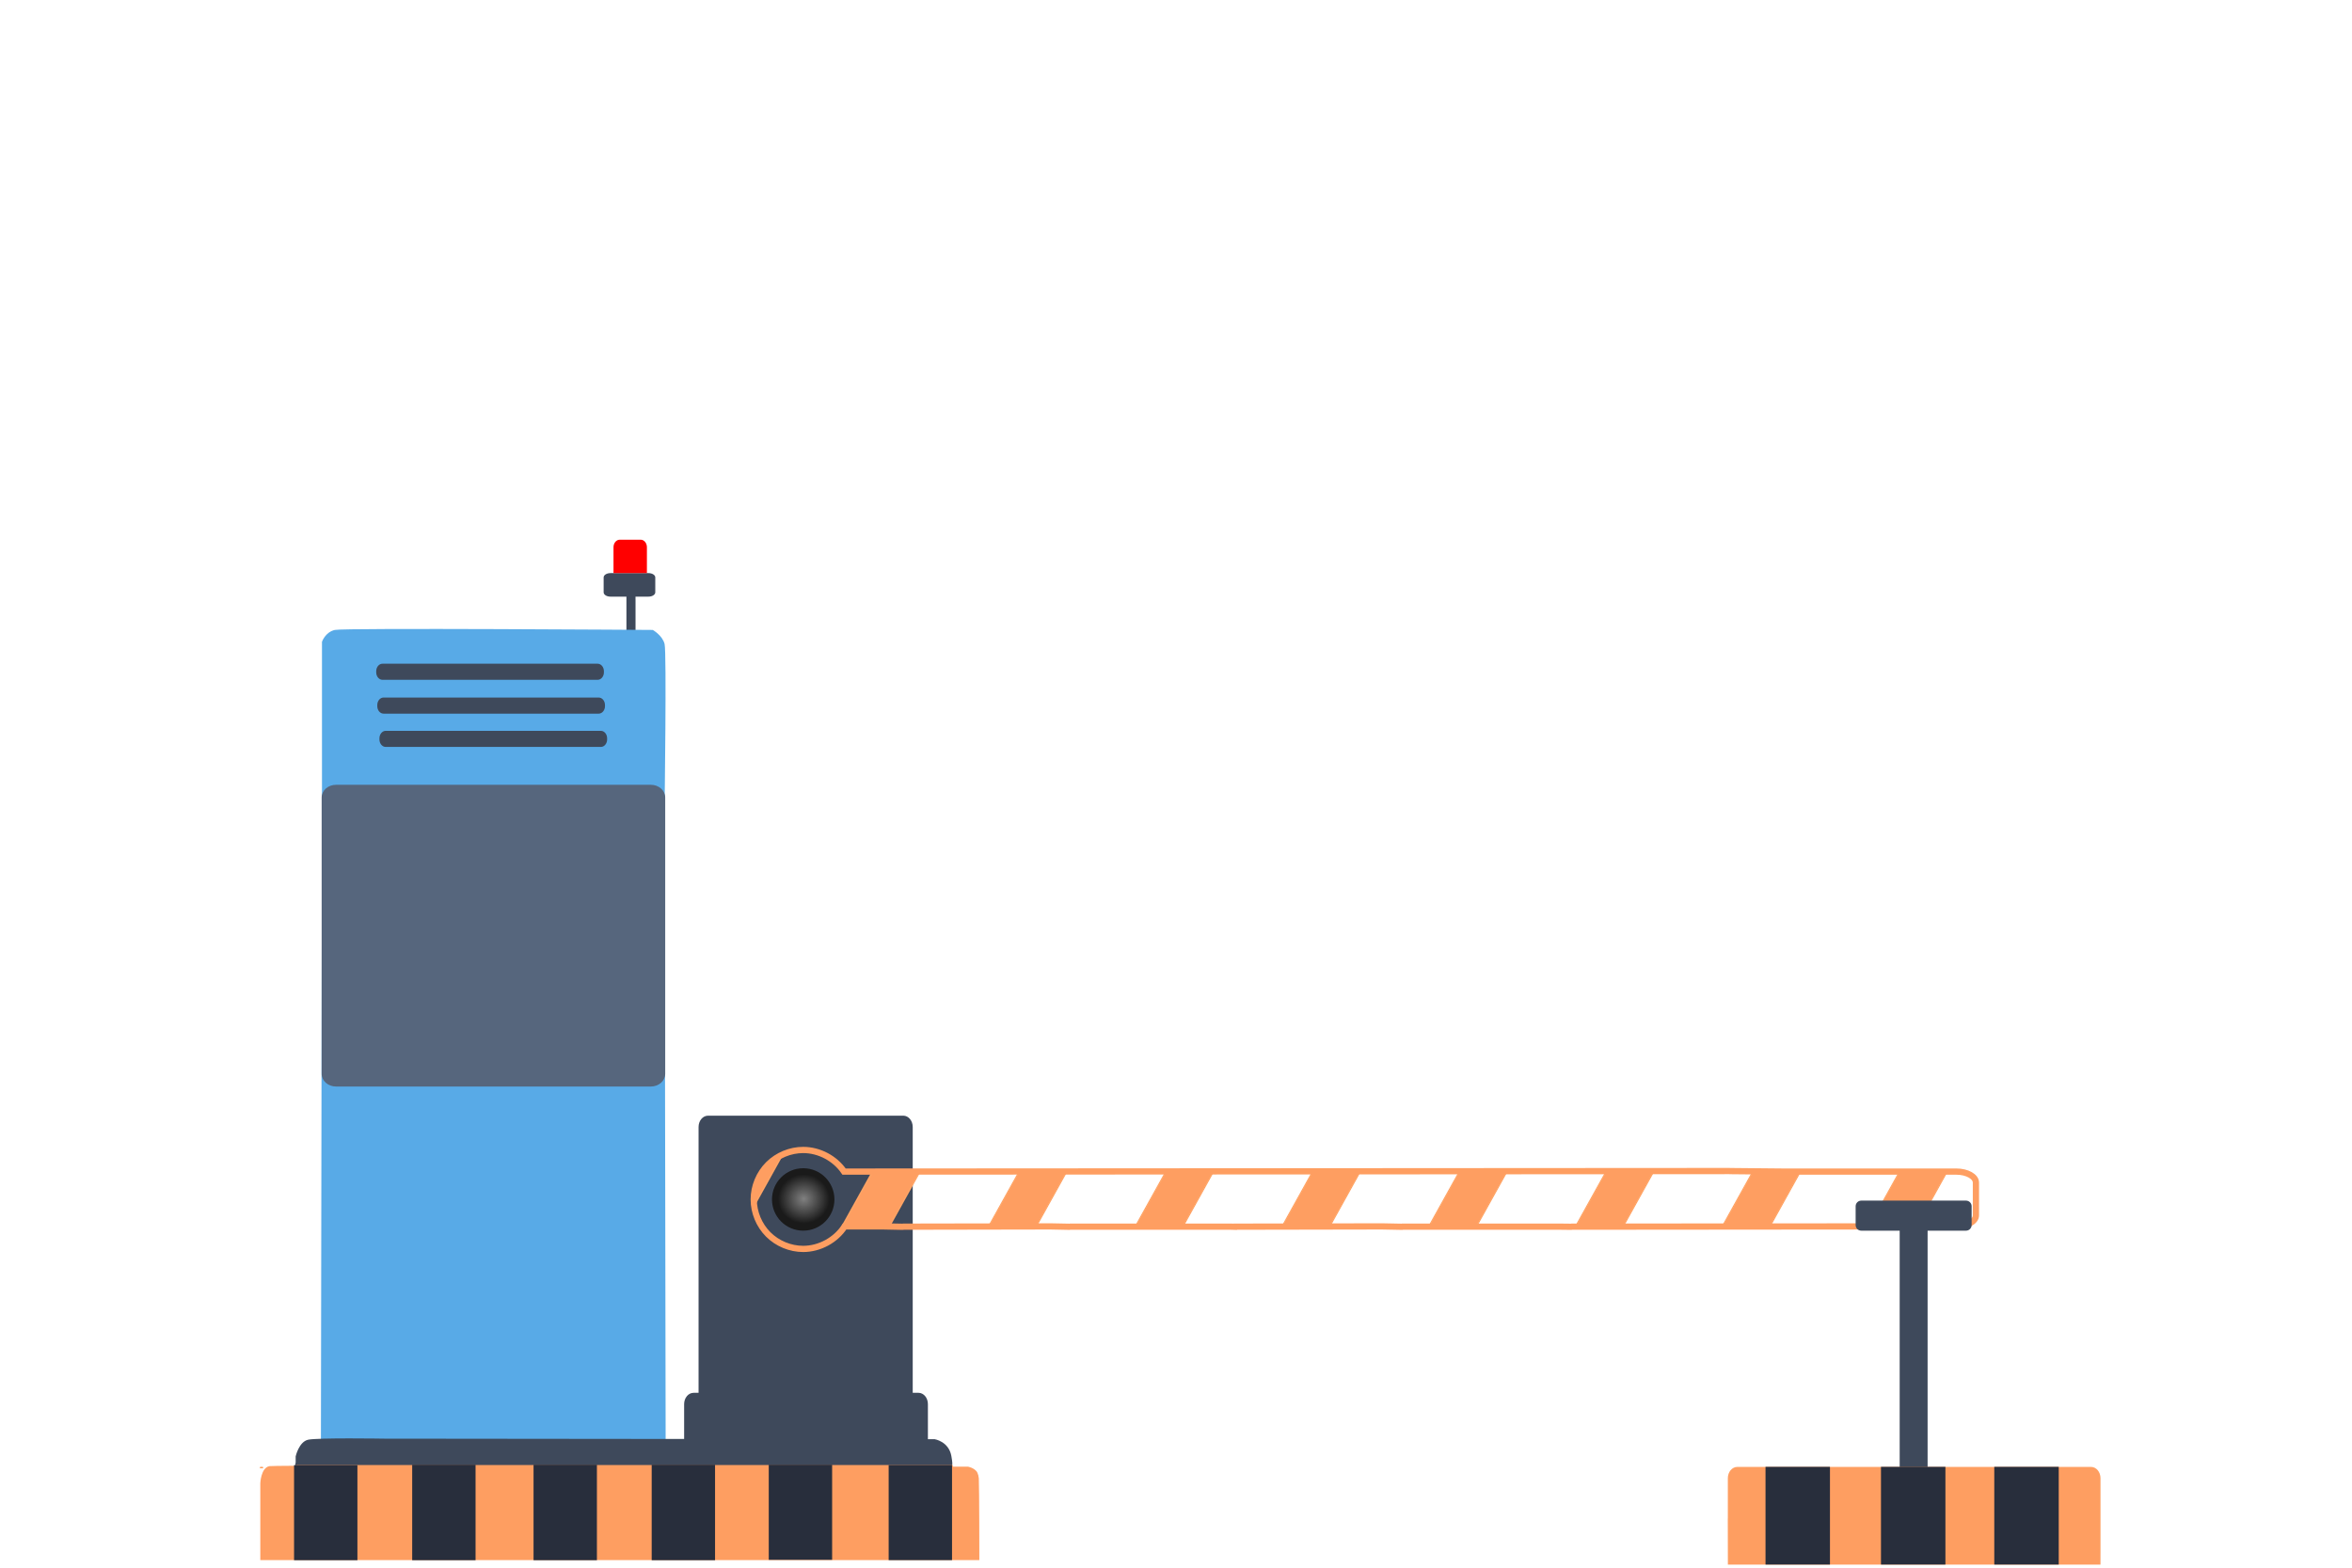
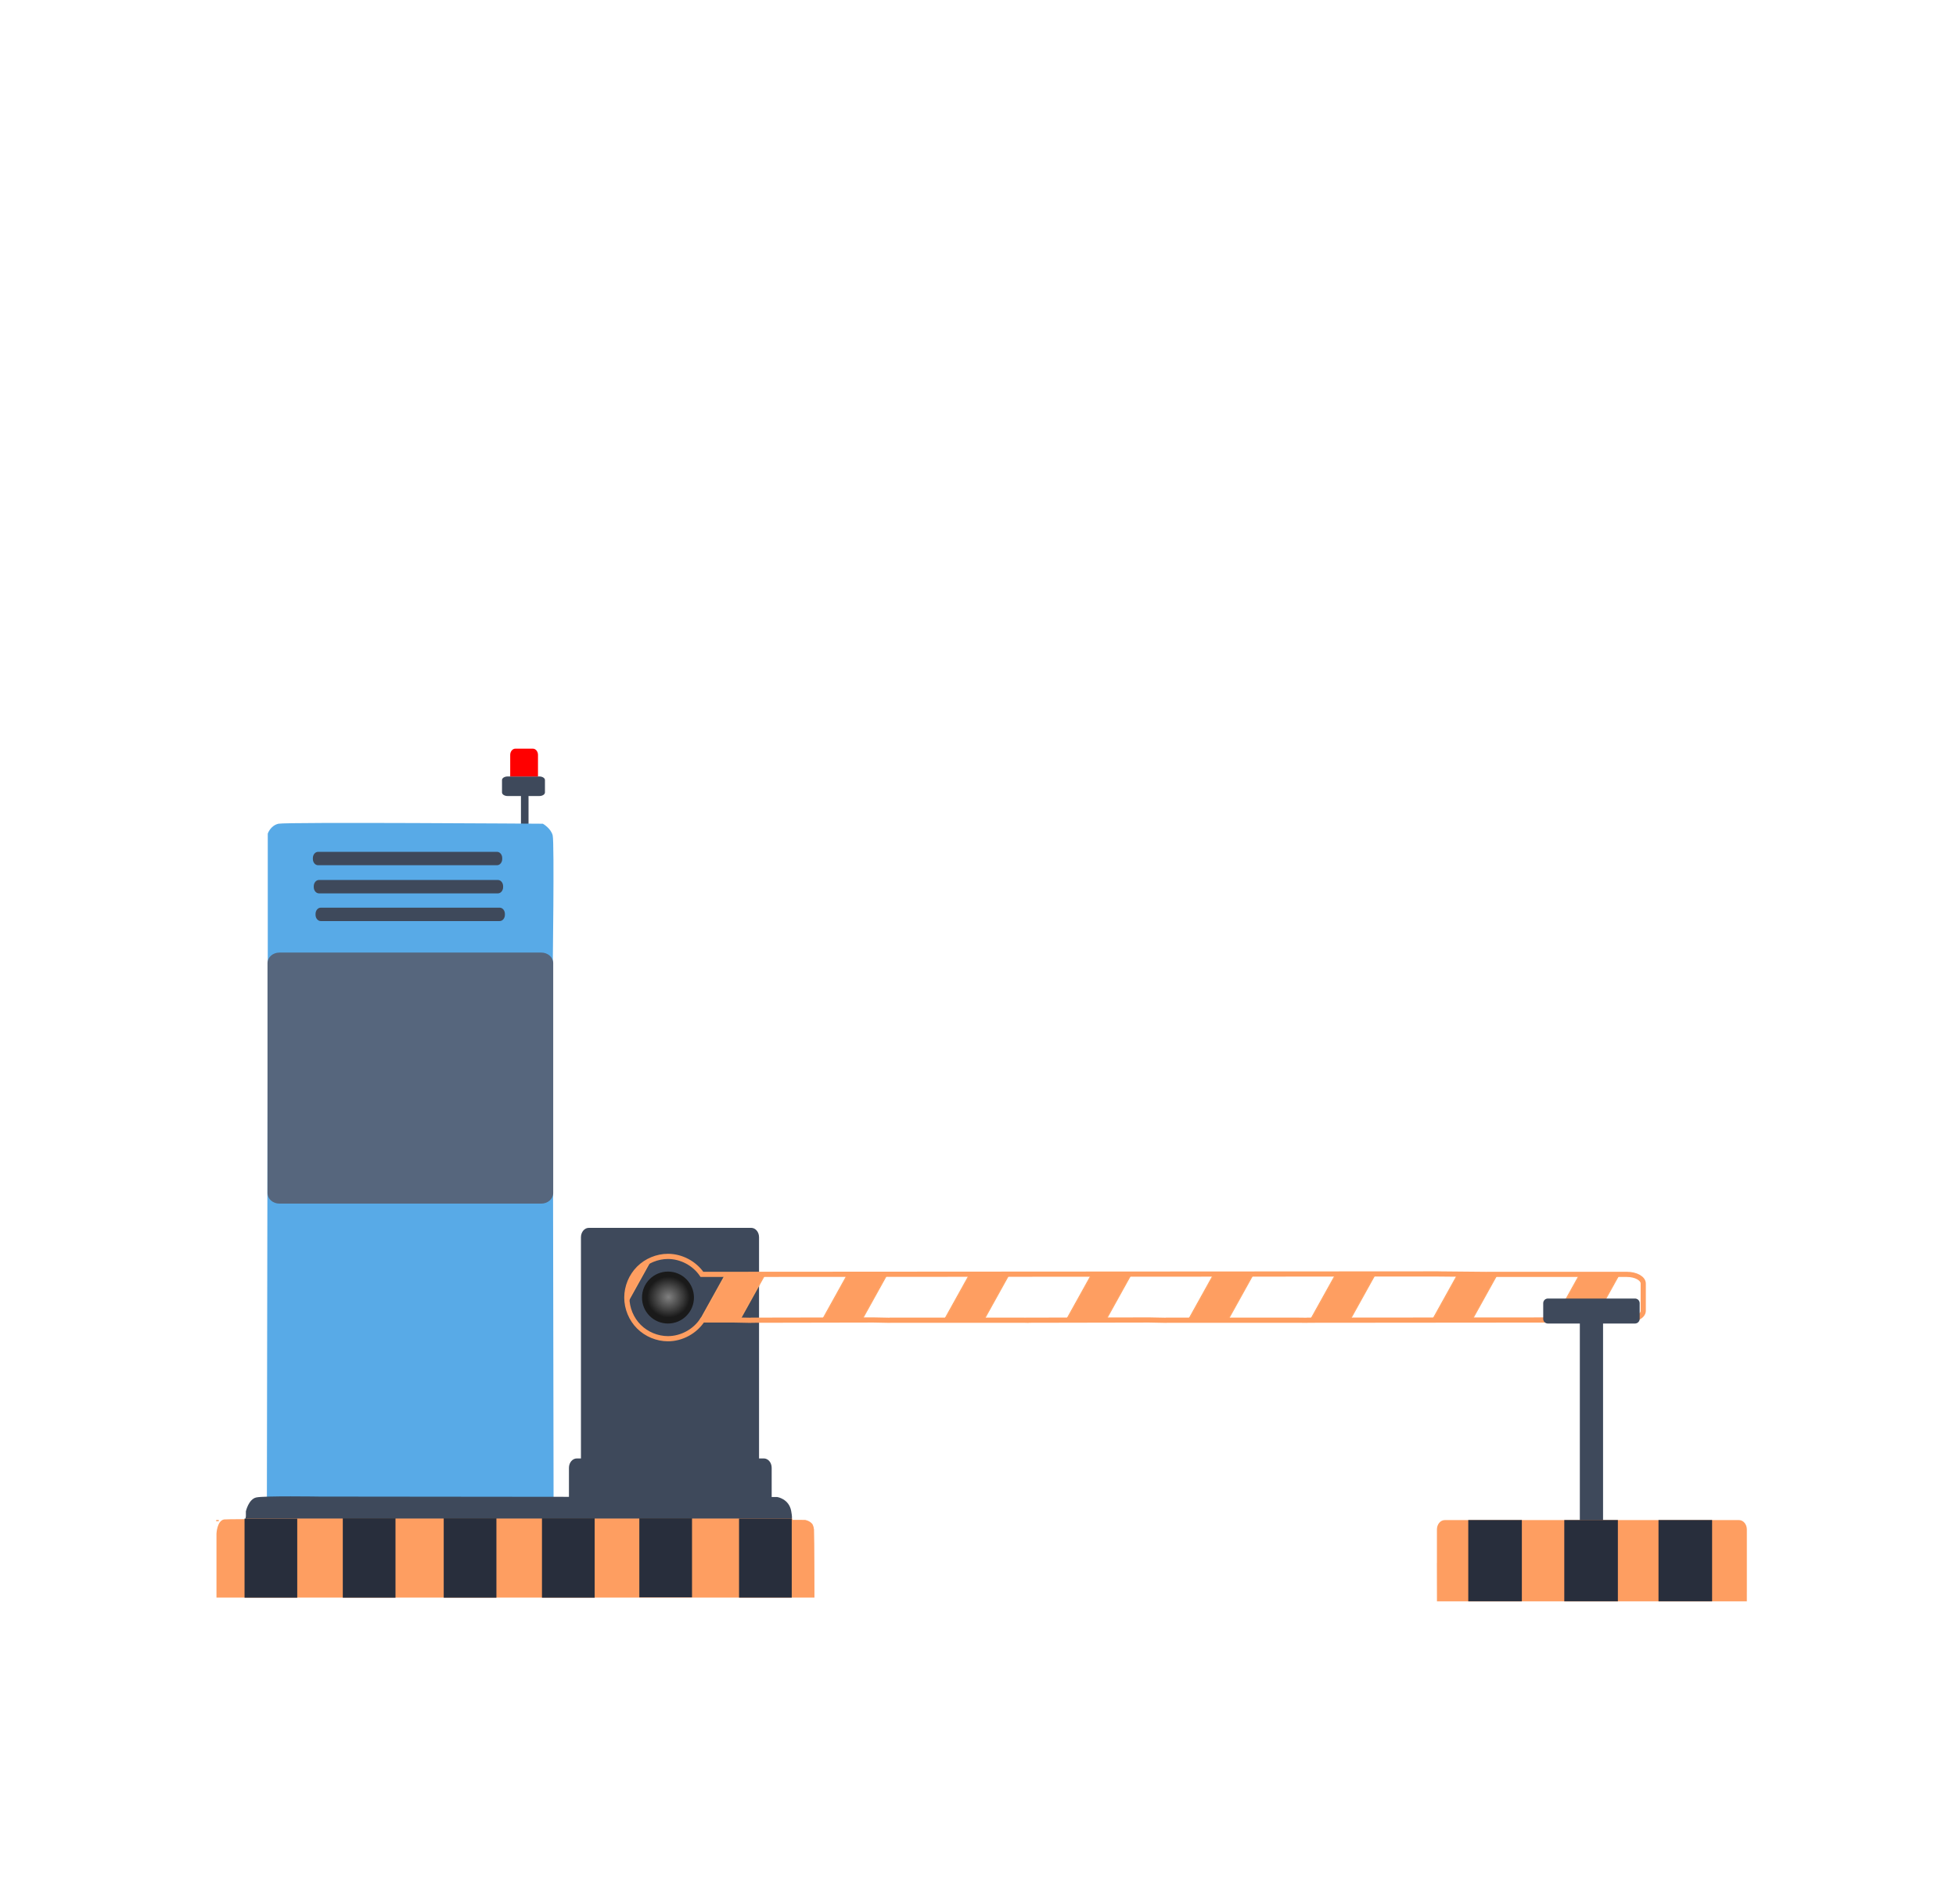
- <svg xmlns="http://www.w3.org/2000/svg" xmlns:xlink="http://www.w3.org/1999/xlink" version="1.1" id="svg2" viewBox="0 0 1080 720" height="720" width="1080">
+ <svg xmlns="http://www.w3.org/2000/svg" xmlns:xlink="http://www.w3.org/1999/xlink" version="1.1" id="tollgatesvg" viewBox="0 0 1080 720" height="360" width="370">
  <defs id="defs4">
    <linearGradient id="linearGradient6059">
      <stop style="stop-color:#808080;stop-opacity:1" offset="0" id="stop6061" />
      <stop style="stop-color:#1a1a1a;stop-opacity:1" offset="1" id="stop6063" />
    </linearGradient>
    <pattern xlink:href="#Strips1_2-238" id="pattern6049" patternTransform="matrix(17.16263,9.534792,-6.131527,11.03675,444.9094,860.2841)" />
    <pattern patternUnits="userSpaceOnUse" width="3" height="1" patternTransform="translate(0,0) scale(10,10)" id="Strips1_2-238">
      <rect style="fill:#fe9e61;stroke:none" x="0" y="-0.5" width="1" height="2" id="rect5988" />
    </pattern>
    <radialGradient xlink:href="#linearGradient6059" id="radialGradient6065" cx="433.003" cy="764.228" fx="433.003" fy="764.228" r="7.867" gradientTransform="matrix(1.504407,0.02558247,-0.02439194,1.434397,-263.6991,-154.1379)" gradientUnits="userSpaceOnUse" />
  </defs>
  <g id="layer1" style="display:inline" transform="translate(0,-402.5197)">
    <path style="fill:#3e495b;fill-opacity:1;stroke:none" d="m 280.318,665.735 c -1.739,0 -3.137,0.884 -3.137,1.985 l 0,6.839 c 0,1.101 1.398,1.985 3.137,1.985 l 7.325,0 0,1.392 0,1.364 0,13.633 4.183,0 0,-14.997 c 0,-0.025 -0.009,-0.042 -0.009,-0.068 l 0,-1.325 5.939,0 c 1.739,0 3.137,-0.884 3.137,-1.985 l 0,-6.839 c 0,-1.101 -1.398,-1.985 -3.137,-1.985 l -17.435,0 z" id="rect8351" />
    <path style="fill:#ff0000;stroke:none" d="m 284.59,650.39 c -1.594,0 -2.88,1.538 -2.88,3.45 l 0,11.754 c 0,0.059 0.025,0.113 0.025,0.173 0.051,-0.002 0.098,-0.034 0.151,-0.034 l 14.992,0 c 0.051,0 0.094,0.034 0.146,0.034 0.002,-0.059 0.025,-0.111 0.025,-0.173 l 0,-11.754 c 0,-1.913 -1.28,-3.45 -2.874,-3.45 l -9.59,0 z" id="rect8361" />
    <path style="fill:#58aae7;fill-opacity:1;stroke:none" d="m 147.846,773.85 0,-76.548 c 0,0 1.479,-4.474 5.918,-5.468 4.438,-0.994 145.976,0 145.976,0 0,0 4.438,2.485 5.425,6.462 0.986,3.977 0,74.56 0,74.56 l 0.493,294.76 -158.305,0.497 z" id="path4641" />
    <path style="fill:#916f6f;stroke:none" d="m 448.329,1078.869 c 0.454,0.827 0.658,1.847 0.844,2.896 -0.002,-0.076 -9.1e-4,-0.542 -0.005,-0.604 -0.059,-0.945 -0.396,-1.682 -0.838,-2.293 z" id="path8435" />
    <path style="fill:#3e495b;fill-opacity:1;stroke:none" d="m 325.102,914.924 c -2.402,0 -4.334,2.322 -4.334,5.2 l 0,122.086 -2.287,0 c -2.402,0 -4.339,2.316 -4.339,5.195 l 0,15.998 -137.693,-0.14 c 0,0 -30.824,-0.489 -35.016,0.498 -4.192,0.986 -5.67,7.644 -5.67,7.644 l 0,2.796 c -0.123,0.438 -0.181,0.911 -0.207,1.392 l 301.639,0 c 0.125,-0.529 0.22,-1.313 -0.358,-4.434 -1.233,-6.657 -7.644,-7.644 -7.644,-7.644 l -3.115,-0.01 0,-16.105 c 0,-2.878 -1.932,-5.195 -4.334,-5.195 l -2.639,0 0,-122.086 c 0,-2.878 -1.932,-5.2 -4.334,-5.2 l -89.67,0 z" id="path8372" />
    <rect style="fill:#56667d;fill-opacity:1;stroke:none" id="rect4643" width="157.752" height="138.578" x="147.701" y="762.956" ry="5.823" rx="6.582" />
    <rect style="fill:#3e495b;fill-opacity:1;stroke:none" id="rect8366" width="104.55" height="7.397" x="172.751" y="707.348" rx="2.877" ry="3.452" />
    <rect ry="3.452" rx="2.877" y="722.883" x="173.244" height="7.397" width="104.55" id="rect8368" style="fill:#3e495b;fill-opacity:1;stroke:none" />
    <rect style="fill:#3e495b;fill-opacity:1;stroke:none" id="rect8370" width="104.55" height="7.397" x="174.23" y="738.171" rx="2.877" ry="3.452" />
    <path style="fill:#fe9e61;fill-opacity:1;stroke:none" d="m 437.485,1075.389 -301.639,0 c -0.006,0.092 -0.043,0.174 -0.043,0.268 l 0,0.051 c -6.993,0.043 -11.661,0.094 -12.084,0.174 -3.945,0.74 -4.194,7.896 -4.194,7.896 l 0,28.602 0,6.654 330.174,0 c 0,0 -0.005,-32.806 -0.241,-37.616 -0.186,-1.049 -0.391,-2.07 -0.844,-2.896 -1.407,-1.938 -4.093,-2.388 -4.093,-2.388 0,0 -6.685,-0.016 -6.984,-0.016 0.025,-0.051 -0.076,-0.64 -0.059,-0.726 z" id="path8433" />
    <rect style="fill:#282e3c;fill-opacity:1;stroke:none" id="rect9245" width="29.096" height="43.657" x="135.024" y="1075.42" rx="0" ry="0" />
    <rect style="fill:#282e3c;fill-opacity:1;stroke:none" id="rect9249" width="29.096" height="43.831" x="189.271" y="1075.246" rx="0" ry="0" />
    <rect ry="0" rx="0" y="1075.246" x="244.998" height="43.831" width="29.096" id="rect9251" style="fill:#282e3c;fill-opacity:1;stroke:none" />
    <rect style="fill:#282e3c;fill-opacity:1;stroke:none" id="rect9253" width="29.096" height="43.831" x="299.246" y="1075.246" rx="0" ry="0" />
    <rect ry="0" rx="0" y="1075.246" x="353.001" height="43.657" width="29.096" id="rect9255" style="fill:#282e3c;fill-opacity:1;stroke:none" />
    <rect ry="0" rx="0" y="1075.39" x="408.06" height="43.657" width="29.096" id="rect9265" style="fill:#282e3c;fill-opacity:1;stroke:none" />
    <rect style="fill:#ff9955;stroke:none" id="rect8407" width="1.744" height="0.697" x="119.21" y="1076.178" rx="6.626" ry="0.697" />
    <path style="fill:url(#pattern6049);fill-opacity:1;stroke:#fe9e61;stroke-width:2.863;stroke-opacity:1" d="m 368.817,930.671 c -5.947,0.002 -11.856,2.451 -16.06,6.656 -4.205,4.205 -6.654,10.114 -6.656,16.06 -0.002,5.949 2.445,11.863 6.65,16.071 4.205,4.208 10.117,6.659 16.066,6.661 7.53,-0.005 14.94,-4.033 19.04,-10.348 l 17.567,0 9.09,0.182 0.291,-0.056 67.476,-0.126 9.09,0.182 -0.212,-0.056 74.051,0 2.041,0.056 0.04,-0.056 67.194,-0.126 9.342,0.182 0.165,-0.056 72.693,0 4.81,0.056 0.291,-0.056 144.499,-0.126 9.09,0.182 0.165,-0.182 22.749,0 c 4.997,0 9.023,-2.266 9.023,-5.066 l 0,-15.034 c 0,-2.8 -4.026,-5.066 -9.023,-5.066 l -77.172,0 -0.162,0.02 -26.643,-0.252 -0.215,-0.02 -406.522,0.252 c -4.144,-6.085 -11.397,-9.926 -18.759,-9.934 z" id="path8398" />
    <ellipse id="circle8402" style="fill:url(#radialGradient6065);fill-opacity:1;stroke:none" ry="14.34" rx="14.34" cy="953.397" cx="368.82" />
    <path style="fill:#3e495b;fill-opacity:1;stroke:none" d="m 854.669,953.932 c -1.434,0 -2.589,1.155 -2.589,2.589 l 0,8.628 c 0,1.434 1.155,2.589 2.589,2.589 l 17.631,0 0,109.359 c 0,1.434 1.155,2.589 2.589,2.589 l 7.644,0 c 1.434,0 2.589,-1.155 2.589,-2.589 l 0,-109.359 17.631,0 c 1.434,0 2.589,-1.155 2.589,-2.589 l 0,-8.628 c 0,-1.434 -1.155,-2.589 -2.589,-2.589 l -48.084,0 z" id="rect8393" />
    <path style="fill:#fe9e61;fill-opacity:1;stroke:none" d="m 797.744,1076.236 c -2.409,0 -4.35,2.316 -4.35,5.195 l 0,18.475 -0.025,0 0.042,19.723 0,0.99 0,0.492 4.334,0 1.202,0 161.223,0 c 0.025,0 0.06,-0.011 0.085,-0.011 l 4.255,0 0,-5.083 c 7.2e-4,-0.034 0.009,-0.068 0.009,-0.101 l 0,-34.484 c 0,-2.878 -1.941,-5.195 -4.35,-5.195 l -162.425,0 z" id="rect8388" />
    <rect style="fill:#282e3c;fill-opacity:1;stroke:none" id="rect9323" width="29.59" height="44.878" x="810.699" y="1076.203" rx="0" ry="0" />
    <rect ry="0" rx="0" y="1076.203" x="863.714" height="44.878" width="29.59" id="rect9325" style="fill:#282e3c;fill-opacity:1;stroke:none" />
    <rect style="fill:#282e3c;fill-opacity:1;stroke:none" id="rect9327" width="29.59" height="44.878" x="915.742" y="1076.203" rx="0" ry="0" />
    <path style="fill:none;stroke:none" d="m 793.331,1098.117 0.059,22.87 5.178,0.123 -6.947,3.889 -6.19,-15.431 2.79,-10.897 z" id="path9329" />
  </g>
</svg>
